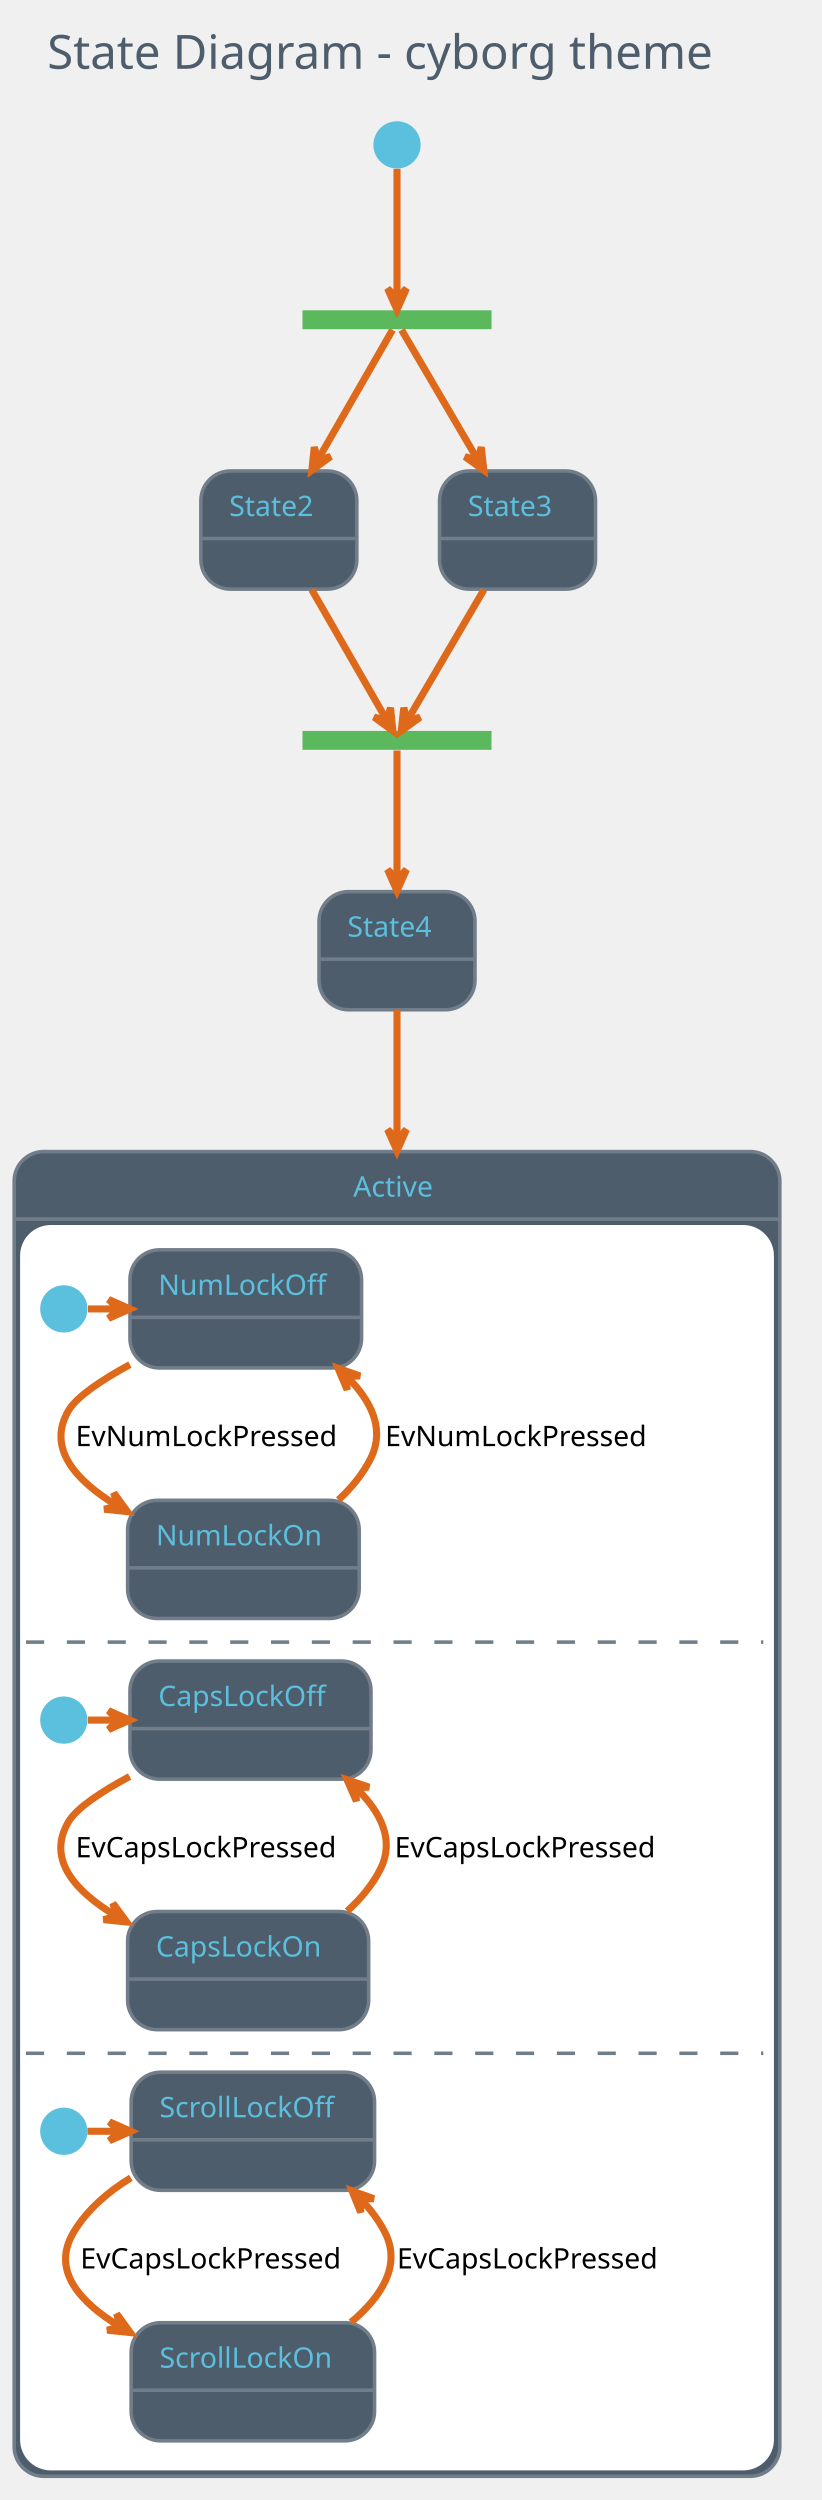
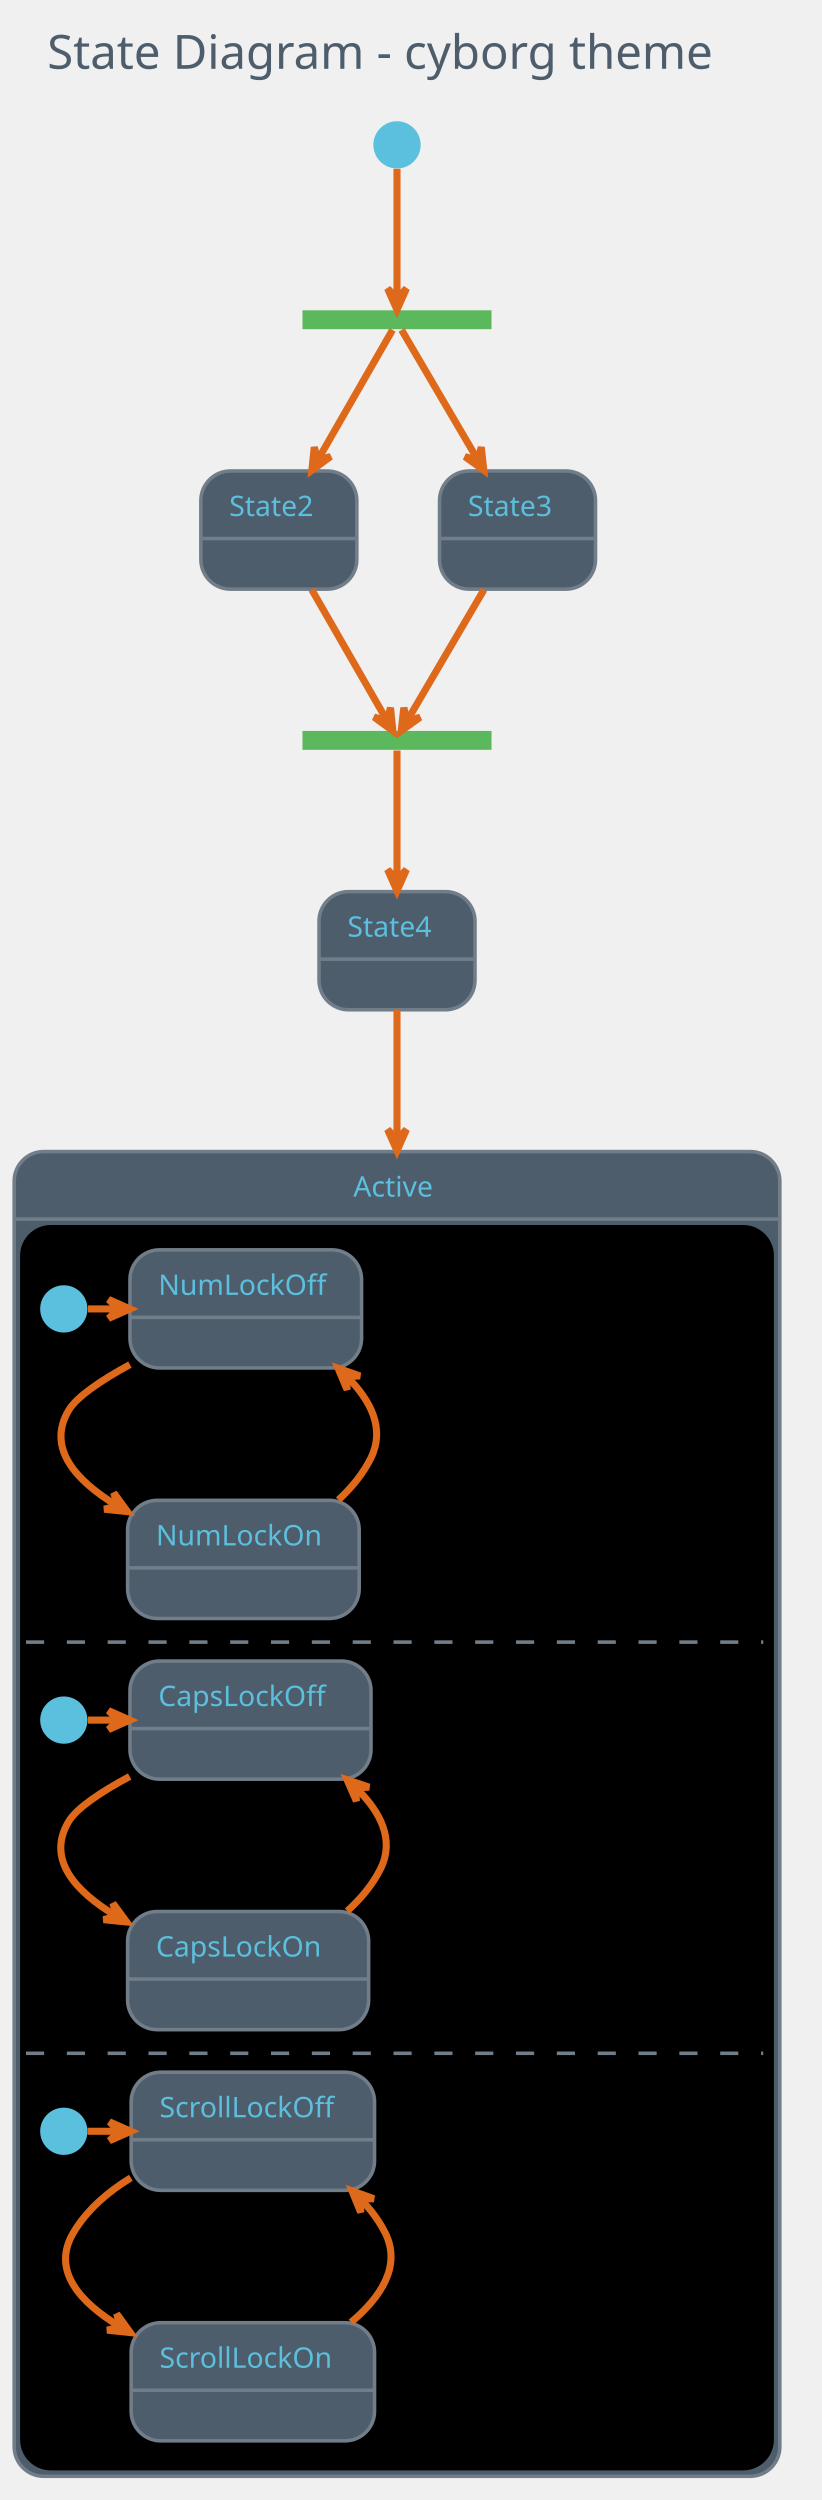
- <svg xmlns="http://www.w3.org/2000/svg" contentScriptType="application/ecmascript" contentStyleType="text/css" height="1102.083px" preserveAspectRatio="none" style="width:362px;height:1102px;" version="1.1" viewBox="0 0 362 1102" width="362.5px" zoomAndPan="magnify">
+ <svg xmlns="http://www.w3.org/2000/svg" contentScriptType="application/ecmascript" contentStyleType="text/css" height="1102.083px" preserveAspectRatio="none" style="width:362px;height:1102px;background:#000000;" version="1.1" viewBox="0 0 362 1102" width="362.5px" zoomAndPan="magnify">
  <defs />
  <g>
    <rect fill="none" height="39.903" rx="4.167" ry="4.167" style="stroke: none; stroke-width: 1.042;" width="340.625" x="10.417" y="2.083" />
    <text fill="#4E5D6C" font-family="Verdana" font-size="20.833" lengthAdjust="spacingAndGlyphs" textLength="319.792" x="20.833" y="30.32">State Diagram - cyborg theme</text>
    <rect fill="#5CB85C" height="8.333" style="stroke: none; stroke-width: 1.042;" width="83.333" x="133.333" y="136.778" />
    <ellipse cx="175" cy="63.861" fill="#5BC0DE" rx="10.417" ry="10.417" style="stroke: none; stroke-width: 1.042;" />
    <rect fill="#4E5D6C" height="52.083" rx="13.021" ry="13.021" style="stroke: #717D89; stroke-width: 1.562;" width="68.75" x="88.542" y="207.611" />
    <line style="stroke: #717D89; stroke-width: 1.562;" x1="88.542" x2="157.292" y1="237.386" y2="237.386" />
    <text fill="#5BC0DE" font-family="Verdana" font-size="12.5" lengthAdjust="spacingAndGlyphs" textLength="43.75" x="101.042" y="227.47">State2</text>
    <rect fill="#4E5D6C" height="52.083" rx="13.021" ry="13.021" style="stroke: #717D89; stroke-width: 1.562;" width="68.75" x="193.75" y="207.611" />
    <line style="stroke: #717D89; stroke-width: 1.562;" x1="193.75" x2="262.5" y1="237.386" y2="237.386" />
    <text fill="#5BC0DE" font-family="Verdana" font-size="12.5" lengthAdjust="spacingAndGlyphs" textLength="43.75" x="206.25" y="227.47">State3</text>
    <rect fill="#5CB85C" height="8.333" style="stroke: none; stroke-width: 1.042;" width="83.333" x="133.333" y="322.194" />
    <rect fill="#4E5D6C" height="52.083" rx="13.021" ry="13.021" style="stroke: #717D89; stroke-width: 1.562;" width="68.75" x="140.625" y="393.028" />
    <line style="stroke: #717D89; stroke-width: 1.562;" x1="140.625" x2="209.375" y1="422.803" y2="422.803" />
    <text fill="#5BC0DE" font-family="Verdana" font-size="12.5" lengthAdjust="spacingAndGlyphs" textLength="43.75" x="153.125" y="412.887">State4</text>
    <rect fill="#4E5D6C" height="583.942" rx="13.021" ry="13.021" style="stroke: #717D89; stroke-width: 1.562;" width="337.5" x="6.25" y="507.611" />
-     <rect fill="#FFFFFF" height="547.917" rx="13.021" ry="13.021" style="stroke: #FFFFFF; stroke-width: 1.042;" width="331.25" x="9.375" y="540.511" />
+     <rect fill="#000000" height="547.917" rx="13.021" ry="13.021" style="stroke: #000000; stroke-width: 1.042;" width="331.25" x="9.375" y="540.511" />
    <line style="stroke: #717D89; stroke-width: 1.562;" x1="6.25" x2="343.75" y1="537.386" y2="537.386" />
    <text fill="#5BC0DE" font-family="Verdana" font-size="12.5" lengthAdjust="spacingAndGlyphs" textLength="38.542" x="155.729" y="527.47">Active</text>
    <ellipse cx="28.125" cy="576.969" fill="#5BC0DE" rx="10.417" ry="10.417" style="stroke: none; stroke-width: 1.042;" />
    <rect fill="#4E5D6C" height="52.083" rx="13.021" ry="13.021" style="stroke: #717D89; stroke-width: 1.562;" width="102.083" x="57.292" y="550.928" />
    <line style="stroke: #717D89; stroke-width: 1.562;" x1="57.292" x2="159.375" y1="580.703" y2="580.703" />
    <text fill="#5BC0DE" font-family="Verdana" font-size="12.5" lengthAdjust="spacingAndGlyphs" textLength="77.083" x="69.792" y="570.787">NumLockOff</text>
    <rect fill="#4E5D6C" height="52.083" rx="13.021" ry="13.021" style="stroke: #717D89; stroke-width: 1.562;" width="102.083" x="56.25" y="661.344" />
    <line style="stroke: #717D89; stroke-width: 1.562;" x1="56.25" x2="158.333" y1="691.119" y2="691.119" />
    <text fill="#5BC0DE" font-family="Verdana" font-size="12.5" lengthAdjust="spacingAndGlyphs" textLength="77.083" x="68.75" y="681.203">NumLockOn</text>
    <path d="M38.778,576.969 C43.108,576.969 47.438,576.969 51.768,576.969 " fill="none" id="*start*Active-NumLockOff" style="stroke: #DF691A; stroke-width: 3.125;" />
    <polygon fill="#DF691A" points="57.253,576.969,47.878,572.803,52.045,576.969,47.878,581.136,57.253,576.969" style="stroke: #DF691A; stroke-width: 3.125;" />
    <path d="M57.263,601.502 C44.691,608.367 33.785,615.659 30.208,621.761 C20.442,638.424 33.511,652.745 51.502,663.638 " fill="none" id="NumLockOff-NumLockOn" style="stroke: #DF691A; stroke-width: 3.125;" />
    <polygon fill="#DF691A" points="56.172,666.333,50.135,658.038,51.661,663.729,45.969,665.255,56.172,666.333" style="stroke: #DF691A; stroke-width: 3.125;" />
    <text fill="#000000" font-family="Verdana" font-size="12.5" lengthAdjust="spacingAndGlyphs" textLength="127.083" x="33.333" y="637.453">EvNumLockPressed</text>
    <path d="M149.159,661.178 C154.972,655.801 160.118,649.596 163.542,642.594 C169.833,629.731 163.413,617.336 153.02,606.905 " fill="none" id="NumLockOn-NumLockOff" style="stroke: #DF691A; stroke-width: 3.125;" />
    <polygon fill="#DF691A" points="149.026,603.153,153.005,612.609,152.822,606.719,158.711,606.536,149.026,603.153" style="stroke: #DF691A; stroke-width: 3.125;" />
    <text fill="#000000" font-family="Verdana" font-size="12.5" lengthAdjust="spacingAndGlyphs" textLength="127.083" x="169.792" y="637.453">EvNumLockPressed</text>
    <line style="stroke: #717D89; stroke-width: 1.562; stroke-dasharray: 8.0,10.0;" x1="11.458" x2="336.458" y1="723.844" y2="723.844" />
    <ellipse cx="28.125" cy="758.219" fill="#5BC0DE" rx="10.417" ry="10.417" style="stroke: none; stroke-width: 1.042;" />
    <rect fill="#4E5D6C" height="52.083" rx="13.021" ry="13.021" style="stroke: #717D89; stroke-width: 1.562;" width="106.25" x="57.292" y="732.178" />
    <line style="stroke: #717D89; stroke-width: 1.562;" x1="57.292" x2="163.542" y1="761.953" y2="761.953" />
    <text fill="#5BC0DE" font-family="Verdana" font-size="12.5" lengthAdjust="spacingAndGlyphs" textLength="81.25" x="69.792" y="752.037">CapsLockOff</text>
    <rect fill="#4E5D6C" height="52.083" rx="13.021" ry="13.021" style="stroke: #717D89; stroke-width: 1.562;" width="106.25" x="56.25" y="842.594" />
    <line style="stroke: #717D89; stroke-width: 1.562;" x1="56.25" x2="162.5" y1="872.369" y2="872.369" />
    <text fill="#5BC0DE" font-family="Verdana" font-size="12.5" lengthAdjust="spacingAndGlyphs" textLength="81.25" x="68.75" y="862.453">CapsLockOn</text>
    <path d="M38.733,758.219 C43.064,758.219 47.396,758.219 51.727,758.219 " fill="none" id="*start*CONC82-CapsLockOff" style="stroke: #DF691A; stroke-width: 3.125;" />
    <polygon fill="#DF691A" points="57.214,758.219,47.839,754.053,52.005,758.219,47.839,762.386,57.214,758.219" style="stroke: #DF691A; stroke-width: 3.125;" />
    <path d="M57.151,783.076 C44.604,789.804 33.812,796.942 30.208,803.011 C20.359,819.603 33.175,833.755 51.172,844.546 " fill="none" id="CapsLockOff-CapsLockOn" style="stroke: #DF691A; stroke-width: 3.125;" />
    <polygon fill="#DF691A" points="55.848,847.216,49.773,838.949,51.325,844.634,45.641,846.186,55.848,847.216" style="stroke: #DF691A; stroke-width: 3.125;" />
    <text fill="#000000" font-family="Verdana" font-size="12.5" lengthAdjust="spacingAndGlyphs" textLength="131.25" x="33.333" y="818.703">EvCapsLockPressed</text>
    <path d="M153.054,842.394 C158.967,837.05 164.198,830.865 167.708,823.844 C174.156,810.949 167.67,798.627 157.059,788.267 " fill="none" id="CapsLockOn-CapsLockOff" style="stroke: #DF691A; stroke-width: 3.125;" />
    <polygon fill="#DF691A" points="152.98,784.542,157.095,793.94,156.827,788.054,162.713,787.786,152.98,784.542" style="stroke: #DF691A; stroke-width: 3.125;" />
    <text fill="#000000" font-family="Verdana" font-size="12.5" lengthAdjust="spacingAndGlyphs" textLength="131.25" x="173.958" y="818.703">EvCapsLockPressed</text>
    <line style="stroke: #717D89; stroke-width: 1.562; stroke-dasharray: 8.0,10.0;" x1="11.458" x2="336.458" y1="905.094" y2="905.094" />
    <ellipse cx="28.125" cy="939.469" fill="#5BC0DE" rx="10.417" ry="10.417" style="stroke: none; stroke-width: 1.042;" />
    <rect fill="#4E5D6C" height="52.083" rx="13.021" ry="13.021" style="stroke: #717D89; stroke-width: 1.562;" width="107.292" x="57.812" y="913.428" />
    <line style="stroke: #717D89; stroke-width: 1.562;" x1="57.812" x2="165.104" y1="943.203" y2="943.203" />
    <text fill="#5BC0DE" font-family="Verdana" font-size="12.5" lengthAdjust="spacingAndGlyphs" textLength="82.292" x="70.312" y="933.287">ScrollLockOff</text>
    <rect fill="#4E5D6C" height="52.083" rx="13.021" ry="13.021" style="stroke: #717D89; stroke-width: 1.562;" width="107.292" x="57.812" y="1023.844" />
    <line style="stroke: #717D89; stroke-width: 1.562;" x1="57.812" x2="165.104" y1="1053.619" y2="1053.619" />
    <text fill="#5BC0DE" font-family="Verdana" font-size="12.5" lengthAdjust="spacingAndGlyphs" textLength="82.292" x="70.312" y="1043.703">ScrollLockOn</text>
    <path d="M38.542,939.469 C43.114,939.469 47.686,939.469 52.258,939.469 " fill="none" id="*start*CONC90-ScrollLockOff" style="stroke: #DF691A; stroke-width: 3.125;" />
    <polygon fill="#DF691A" points="57.625,939.469,48.25,935.303,52.417,939.469,48.25,943.636,57.625,939.469" style="stroke: #DF691A; stroke-width: 3.125;" />
    <path d="M57.669,959.983 C47.548,966.162 38.276,974.117 32.292,984.261 C22.571,1000.739 35.095,1014.797 52.844,1025.548 " fill="none" id="ScrollLockOff-ScrollLockOn" style="stroke: #DF691A; stroke-width: 3.125;" />
    <polygon fill="#DF691A" points="57.459,1028.209,51.42,1019.916,52.947,1025.607,47.256,1027.135,57.459,1028.209" style="stroke: #DF691A; stroke-width: 3.125;" />
    <text fill="#000000" font-family="Verdana" font-size="12.5" lengthAdjust="spacingAndGlyphs" textLength="131.25" x="35.417" y="999.953">EvCapsLockPressed</text>
    <path d="M154.722,1023.68 C167.847,1012.631 177.09,998.856 169.792,984.261 C167.049,978.777 163.256,973.801 158.909,969.339 " fill="none" id="ScrollLockOn-ScrollLockOff" style="stroke: #DF691A; stroke-width: 3.125;" />
    <polygon fill="#DF691A" points="155.137,965.711,159.005,975.213,158.891,969.322,164.782,969.207,155.137,965.711" style="stroke: #DF691A; stroke-width: 3.125;" />
    <text fill="#000000" font-family="Verdana" font-size="12.5" lengthAdjust="spacingAndGlyphs" textLength="131.25" x="175" y="999.953">EvCapsLockPressed</text>
    <path d="M175,74.402 C175,89.031 175,116.871 175,131.081 " fill="none" id="*start-fork_state" style="stroke: #DF691A; stroke-width: 3.125;" />
    <polygon fill="#DF691A" points="175,136.555,179.167,127.18,175,131.346,170.833,127.18,175,136.555" style="stroke: #DF691A; stroke-width: 3.125;" />
    <path d="M173.022,145.428 C167.667,154.746 152.465,181.199 140.198,202.542 " fill="none" id="fork_state-State2" style="stroke: #DF691A; stroke-width: 3.125;" />
    <polygon fill="#DF691A" points="137.47,207.288,145.754,201.237,140.065,202.773,138.53,197.084,137.47,207.288" style="stroke: #DF691A; stroke-width: 3.125;" />
    <path d="M177.018,145.428 C182.48,154.746 197.987,181.199 210.499,202.542 " fill="none" id="fork_state-State3" style="stroke: #DF691A; stroke-width: 3.125;" />
    <polygon fill="#DF691A" points="213.28,207.288,212.133,197.093,210.646,202.795,204.944,201.308,213.28,207.288" style="stroke: #DF691A; stroke-width: 3.125;" />
    <path d="M137.425,259.938 C148.592,279.369 163.304,304.969 170.561,317.596 " fill="none" id="State2-join_state" style="stroke: #DF691A; stroke-width: 3.125;" />
    <polygon fill="#DF691A" points="173.182,322.157,172.123,311.953,170.587,317.641,164.898,316.106,173.182,322.157" style="stroke: #DF691A; stroke-width: 3.125;" />
    <path d="M213.327,259.938 C201.936,279.369 186.929,304.969 179.528,317.596 " fill="none" id="State3-join_state" style="stroke: #DF691A; stroke-width: 3.125;" />
    <polygon fill="#DF691A" points="176.854,322.157,185.19,316.177,179.488,317.664,178.001,311.962,176.854,322.157" style="stroke: #DF691A; stroke-width: 3.125;" />
    <path d="M175,330.844 C175,340.084 175,366.171 175,387.419 " fill="none" id="join_state-State4" style="stroke: #DF691A; stroke-width: 3.125;" />
    <polygon fill="#DF691A" points="175,392.705,179.167,383.33,175,387.497,170.833,383.33,175,392.705" style="stroke: #DF691A; stroke-width: 3.125;" />
    <path d="M175,445.249 C175,459.606 175,479.279 175,502.046 " fill="none" id="State4-Active" style="stroke: #DF691A; stroke-width: 3.125;" />
    <polygon fill="#DF691A" points="175,507.264,179.167,497.889,175,502.056,170.833,497.889,175,507.264" style="stroke: #DF691A; stroke-width: 3.125;" />
  </g>
</svg>
